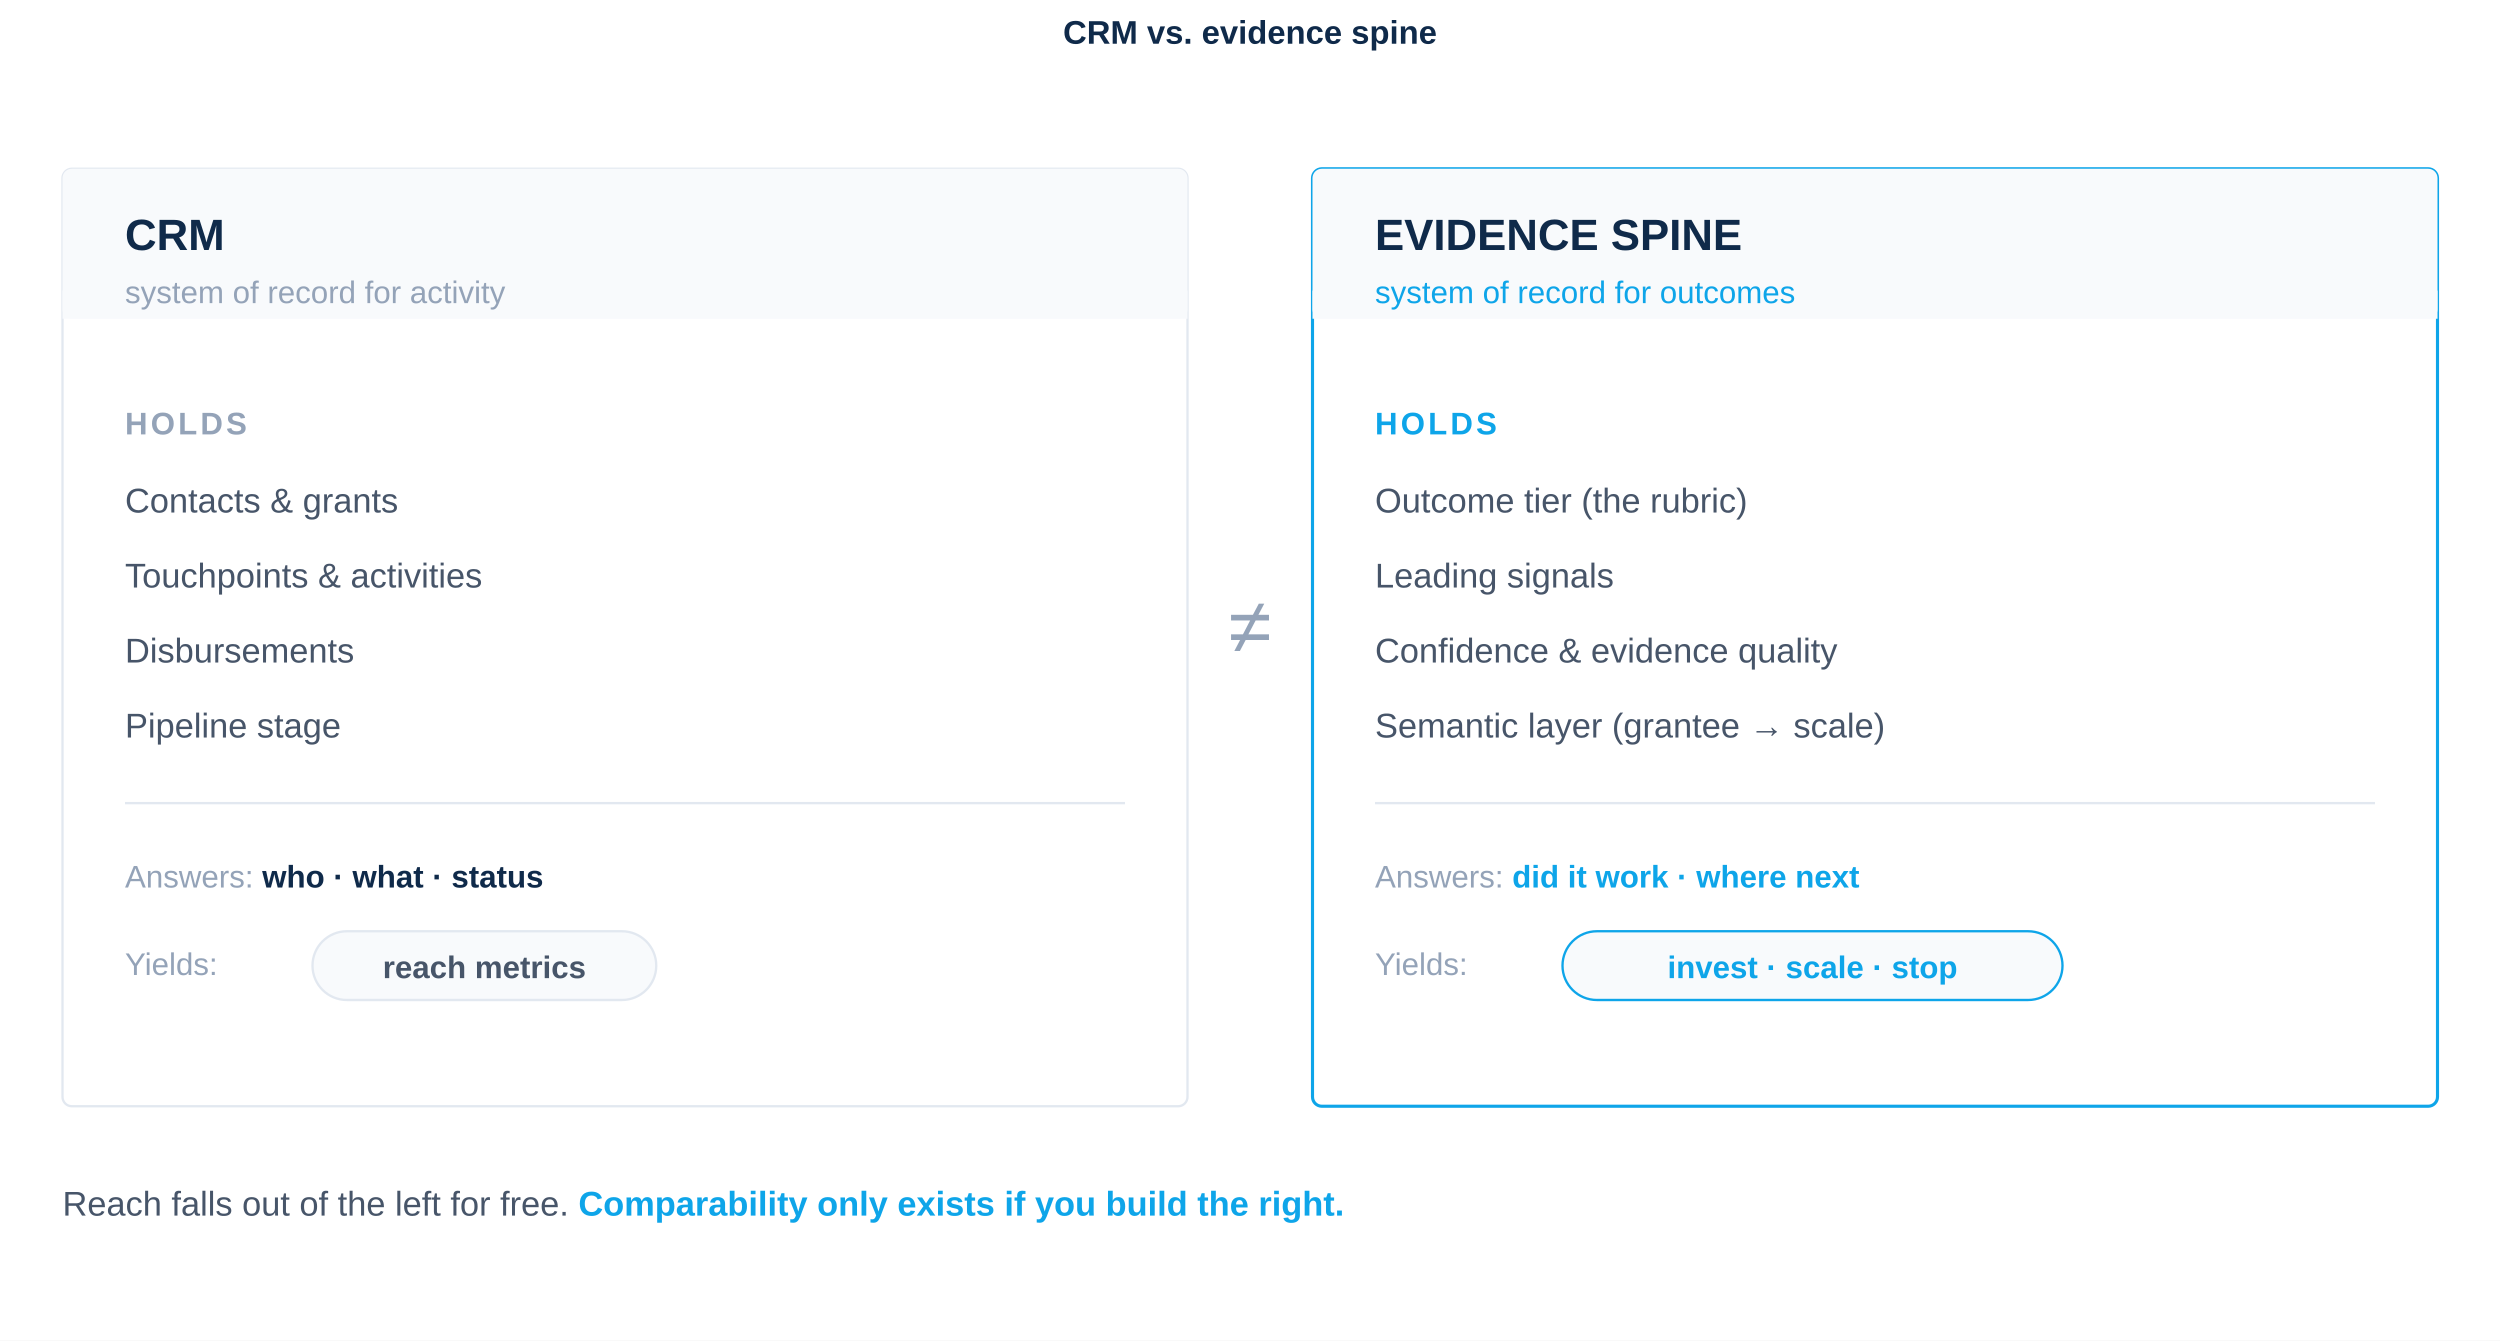
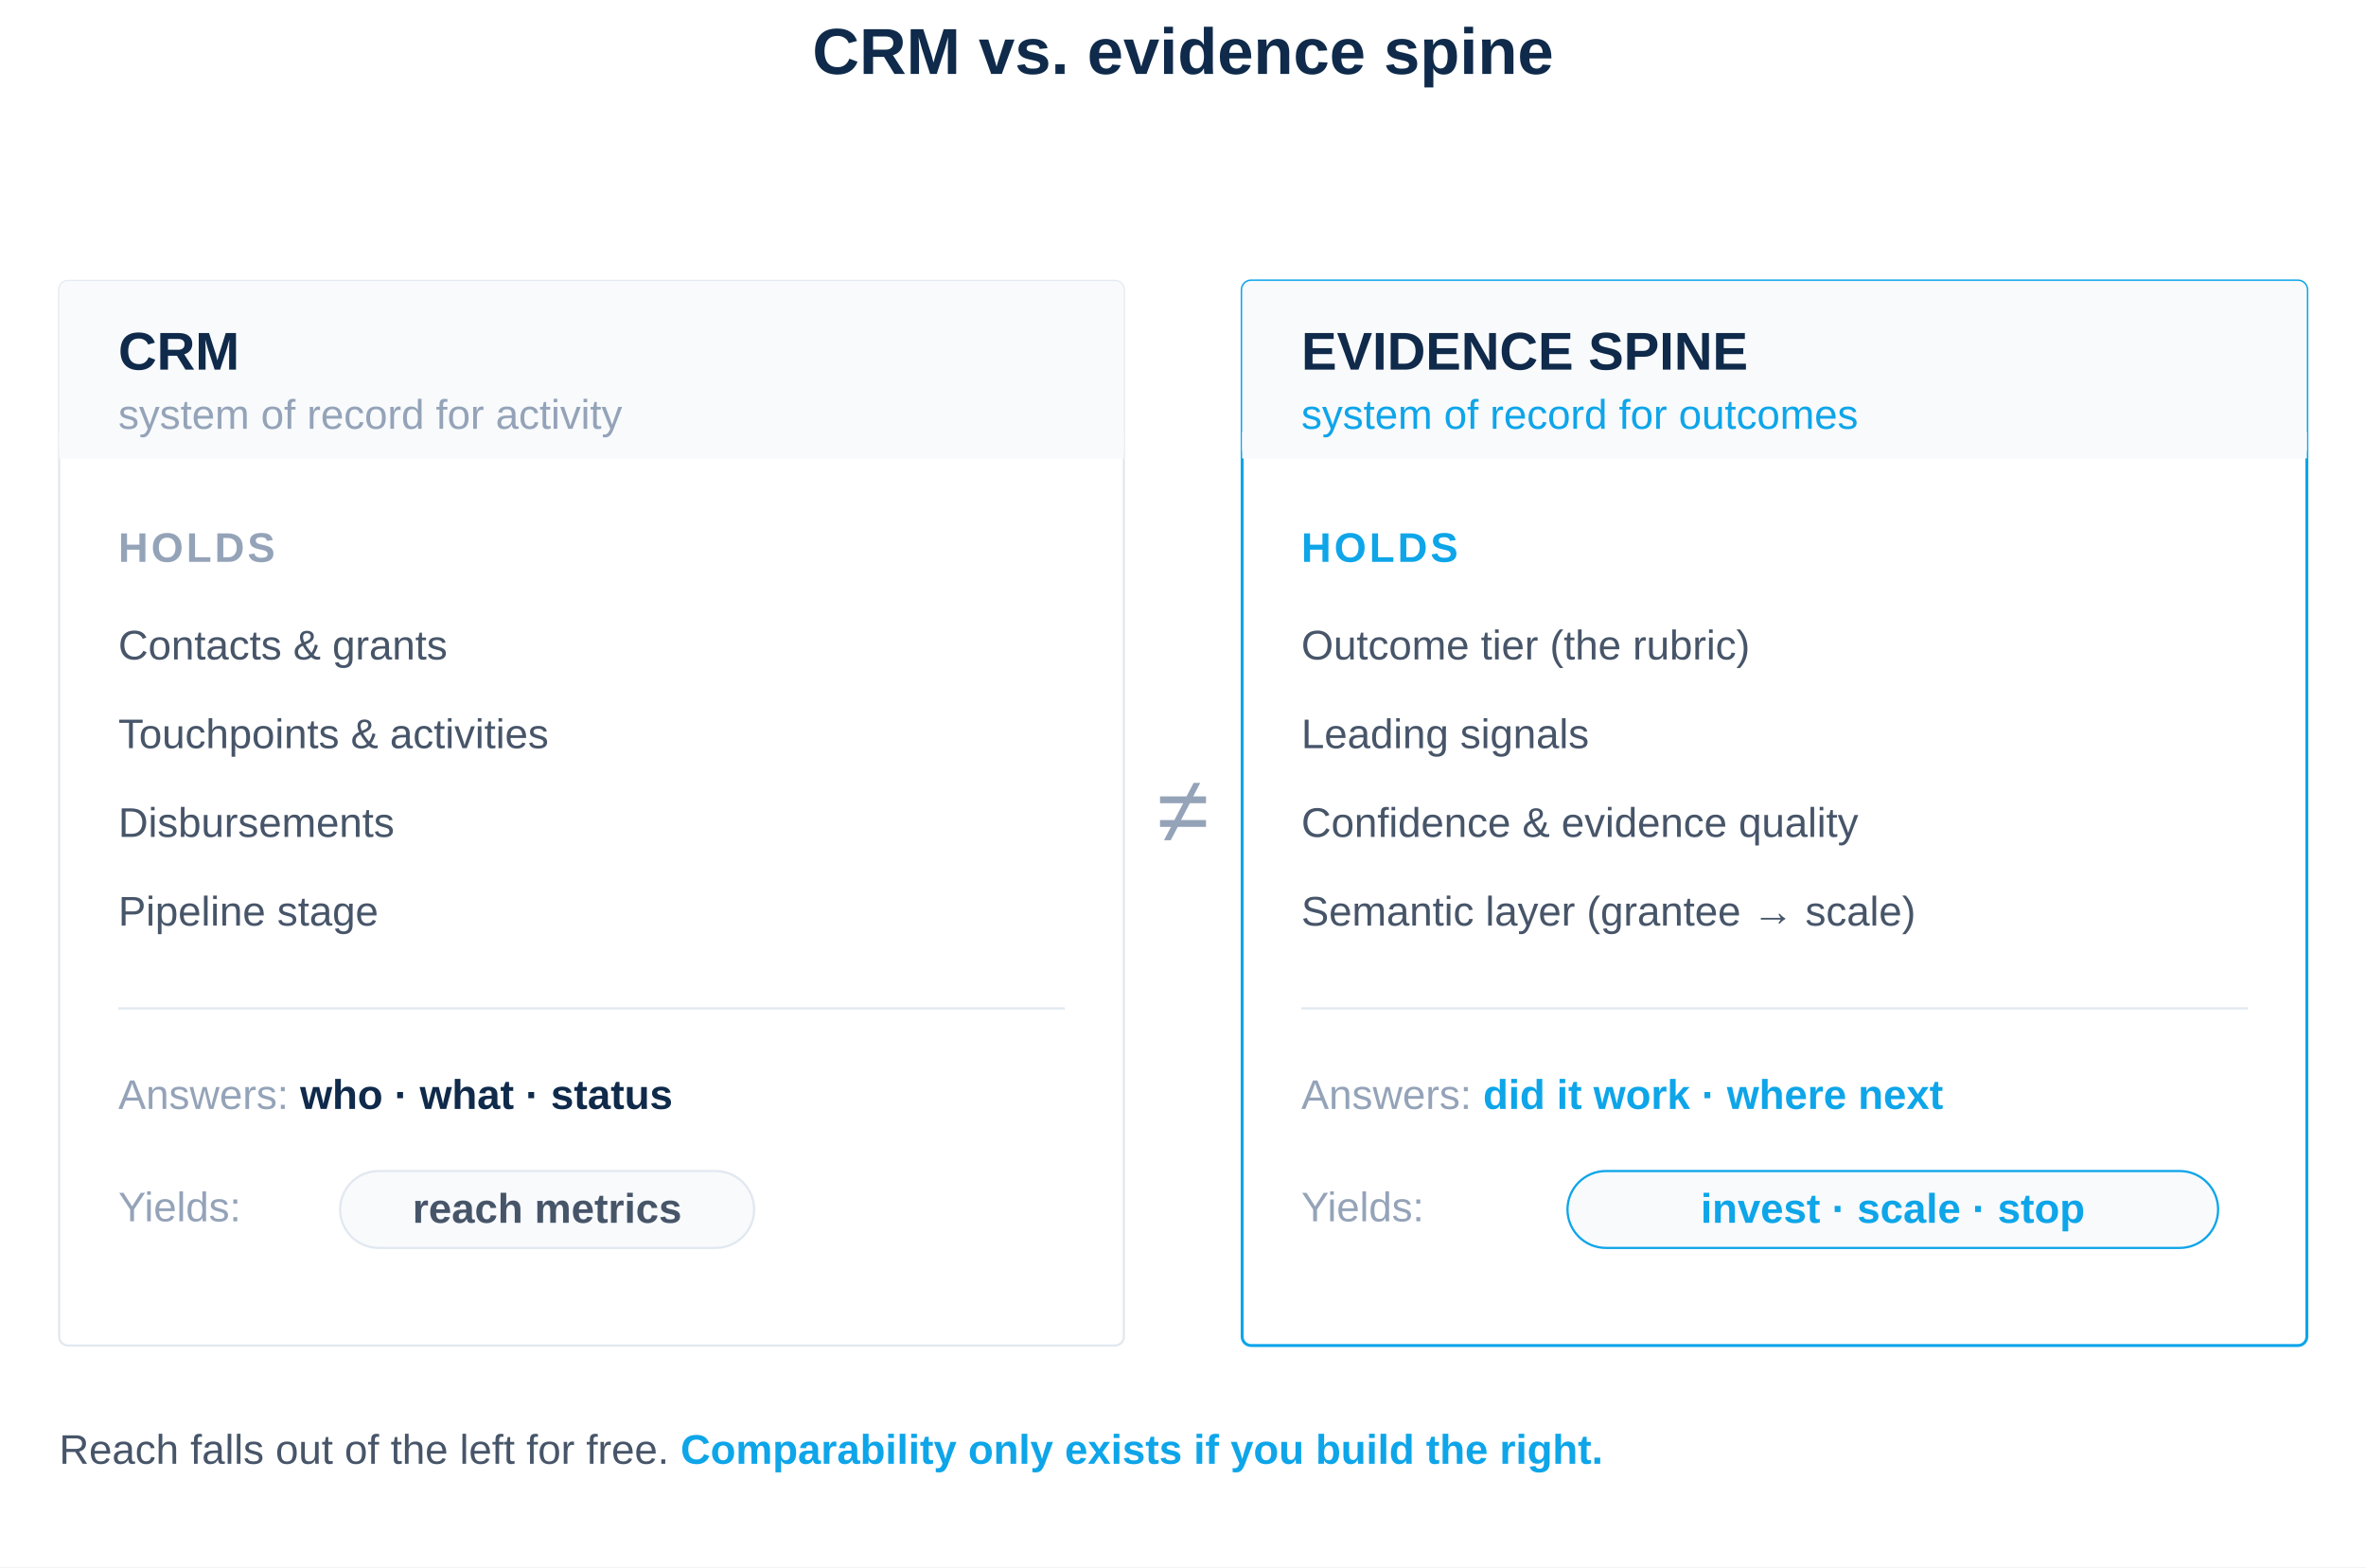
- <svg xmlns="http://www.w3.org/2000/svg" viewBox="0 -110 1600 858" role="img" aria-labelledby="t">
-   <rect x="0" y="-110" width="1600" height="858" fill="#FFFFFF" />
-   <text x="800" y="-82" font-family="-apple-system, BlinkMacSystemFont, 'Helvetica Neue', Arial, sans-serif" font-size="21" font-weight="700" fill="#0F2A4A" text-anchor="middle">CRM vs. evidence spine</text>
-   <g transform="translate(0, -122)">
+ <svg xmlns="http://www.w3.org/2000/svg" viewBox="0 -140 1600 1060" role="img" aria-labelledby="t">
+   <rect x="0" y="-140" width="1600" height="1060" fill="#FFFFFF" />
+   <text x="800" y="-90" font-family="-apple-system, BlinkMacSystemFont, 'Helvetica Neue', Arial, sans-serif" font-size="44" font-weight="700" fill="#0F2A4A" text-anchor="middle">CRM vs. evidence spine</text>
+   <g transform="translate(0, -70)">
    <g font-family="-apple-system, BlinkMacSystemFont, 'Helvetica Neue', Arial, sans-serif">
-       <rect x="40" y="120" width="720" height="600" rx="6" fill="#FFFFFF" stroke="#E2E8F0" stroke-width="1.5" />
-       <rect x="40" y="120" width="720" height="96" rx="6" fill="#F8FAFC" />
-       <rect x="40" y="198" width="720" height="18" fill="#F8FAFC" />
-       <text x="80" y="172" font-size="28" fill="#0F2A4A" font-weight="600">CRM</text>
-       <text x="80" y="206" font-size="20" fill="#94A3B8">system of record for activity</text>
-       <text x="80" y="290" font-size="20" letter-spacing="2" fill="#94A3B8" font-weight="600">HOLDS</text>
-       <g font-size="22" fill="#475569">
-         <text x="80" y="340">Contacts &amp; grants</text>
-         <text x="80" y="388">Touchpoints &amp; activities</text>
-         <text x="80" y="436">Disbursements</text>
-         <text x="80" y="484">Pipeline stage</text>
+       <rect x="40" y="120" width="720" height="720" rx="6" fill="#FFFFFF" stroke="#E2E8F0" stroke-width="1.5" />
+       <rect x="40" y="120" width="720" height="120" rx="6" fill="#F8FAFC" />
+       <rect x="40" y="222" width="720" height="18" fill="#F8FAFC" />
+       <text x="80" y="180" font-size="36" fill="#0F2A4A" font-weight="600">CRM</text>
+       <text x="80" y="220" font-size="28" fill="#94A3B8">system of record for activity</text>
+       <text x="80" y="310" font-size="28" letter-spacing="2" fill="#94A3B8" font-weight="600">HOLDS</text>
+       <g font-size="28" fill="#475569">
+         <text x="80" y="376">Contacts &amp; grants</text>
+         <text x="80" y="436">Touchpoints &amp; activities</text>
+         <text x="80" y="496">Disbursements</text>
+         <text x="80" y="556">Pipeline stage</text>
      </g>
-       <line x1="80" y1="526" x2="720" y2="526" stroke="#E2E8F0" stroke-width="1.5" />
-       <text x="80" y="580" font-size="20" fill="#94A3B8">Answers: <tspan fill="#0F2A4A" font-weight="600">who · what · status</tspan>
+       <line x1="80" y1="612" x2="720" y2="612" stroke="#E2E8F0" stroke-width="1.5" />
+       <text x="80" y="680" font-size="28" fill="#94A3B8">Answers: <tspan fill="#0F2A4A" font-weight="600">who · what · status</tspan>
      </text>
-       <text x="80" y="636" font-size="20" fill="#94A3B8">Yields:</text>
-       <rect x="200" y="608" width="220" height="44" rx="22" fill="#F8FAFC" stroke="#E2E8F0" stroke-width="1.5" />
-       <text x="310" y="638" font-size="20" fill="#475569" font-weight="600" text-anchor="middle">reach metrics</text>
-       <text x="800" y="430" font-size="50" fill="#94A3B8" font-weight="500" text-anchor="middle">≠</text>
-       <rect x="840" y="120" width="720" height="600" rx="6" fill="#FFFFFF" stroke="#0EA5E9" stroke-width="2" />
-       <rect x="840" y="120" width="720" height="96" rx="6" fill="#F8FAFC" />
-       <rect x="840" y="198" width="720" height="18" fill="#F8FAFC" />
-       <text x="880" y="172" font-size="28" fill="#0F2A4A" font-weight="600">EVIDENCE SPINE</text>
-       <text x="880" y="206" font-size="20" fill="#0EA5E9">system of record for outcomes</text>
-       <text x="880" y="290" font-size="20" letter-spacing="2" fill="#0EA5E9" font-weight="600">HOLDS</text>
-       <g font-size="22" fill="#475569">
-         <text x="880" y="340">Outcome tier (the rubric)</text>
-         <text x="880" y="388">Leading signals</text>
-         <text x="880" y="436">Confidence &amp; evidence quality</text>
-         <text x="880" y="484">Semantic layer (grantee → scale)</text>
+       <text x="80" y="756" font-size="28" fill="#94A3B8">Yields:</text>
+       <rect x="230" y="722" width="280" height="52" rx="26" fill="#F8FAFC" stroke="#E2E8F0" stroke-width="1.5" />
+       <text x="370" y="757" font-size="28" fill="#475569" font-weight="600" text-anchor="middle">reach metrics</text>
+       <text x="800" y="500" font-size="64" fill="#94A3B8" font-weight="500" text-anchor="middle">≠</text>
+       <rect x="840" y="120" width="720" height="720" rx="6" fill="#FFFFFF" stroke="#0EA5E9" stroke-width="2" />
+       <rect x="840" y="120" width="720" height="120" rx="6" fill="#F8FAFC" />
+       <rect x="840" y="222" width="720" height="18" fill="#F8FAFC" />
+       <text x="880" y="180" font-size="36" fill="#0F2A4A" font-weight="600">EVIDENCE SPINE</text>
+       <text x="880" y="220" font-size="28" fill="#0EA5E9">system of record for outcomes</text>
+       <text x="880" y="310" font-size="28" letter-spacing="2" fill="#0EA5E9" font-weight="600">HOLDS</text>
+       <g font-size="28" fill="#475569">
+         <text x="880" y="376">Outcome tier (the rubric)</text>
+         <text x="880" y="436">Leading signals</text>
+         <text x="880" y="496">Confidence &amp; evidence quality</text>
+         <text x="880" y="556">Semantic layer (grantee → scale)</text>
      </g>
-       <line x1="880" y1="526" x2="1520" y2="526" stroke="#E2E8F0" stroke-width="1.5" />
-       <text x="880" y="580" font-size="20" fill="#94A3B8">Answers: <tspan fill="#0EA5E9" font-weight="600">did it work · where next</tspan>
+       <line x1="880" y1="612" x2="1520" y2="612" stroke="#E2E8F0" stroke-width="1.5" />
+       <text x="880" y="680" font-size="28" fill="#94A3B8">Answers: <tspan fill="#0EA5E9" font-weight="600">did it work · where next</tspan>
      </text>
-       <text x="880" y="636" font-size="20" fill="#94A3B8">Yields:</text>
-       <rect x="1000" y="608" width="320" height="44" rx="22" fill="#F8FAFC" stroke="#0EA5E9" stroke-width="1.5" />
-       <text x="1160" y="638" font-size="20" fill="#0EA5E9" font-weight="600" text-anchor="middle">invest · scale · stop</text>
-       <text x="40" y="790" font-size="22" fill="#475569">Reach falls out of the left for free. <tspan fill="#0EA5E9" font-weight="600">Comparability only exists if you build the right.</tspan>
+       <text x="880" y="756" font-size="28" fill="#94A3B8">Yields:</text>
+       <rect x="1060" y="722" width="440" height="52" rx="26" fill="#F8FAFC" stroke="#0EA5E9" stroke-width="1.5" />
+       <text x="1280" y="757" font-size="28" fill="#0EA5E9" font-weight="600" text-anchor="middle">invest · scale · stop</text>
+       <text x="40" y="920" font-size="28" fill="#475569">Reach falls out of the left for free. <tspan fill="#0EA5E9" font-weight="600">Comparability only exists if you build the right.</tspan>
      </text>
    </g>
  </g>
</svg>
